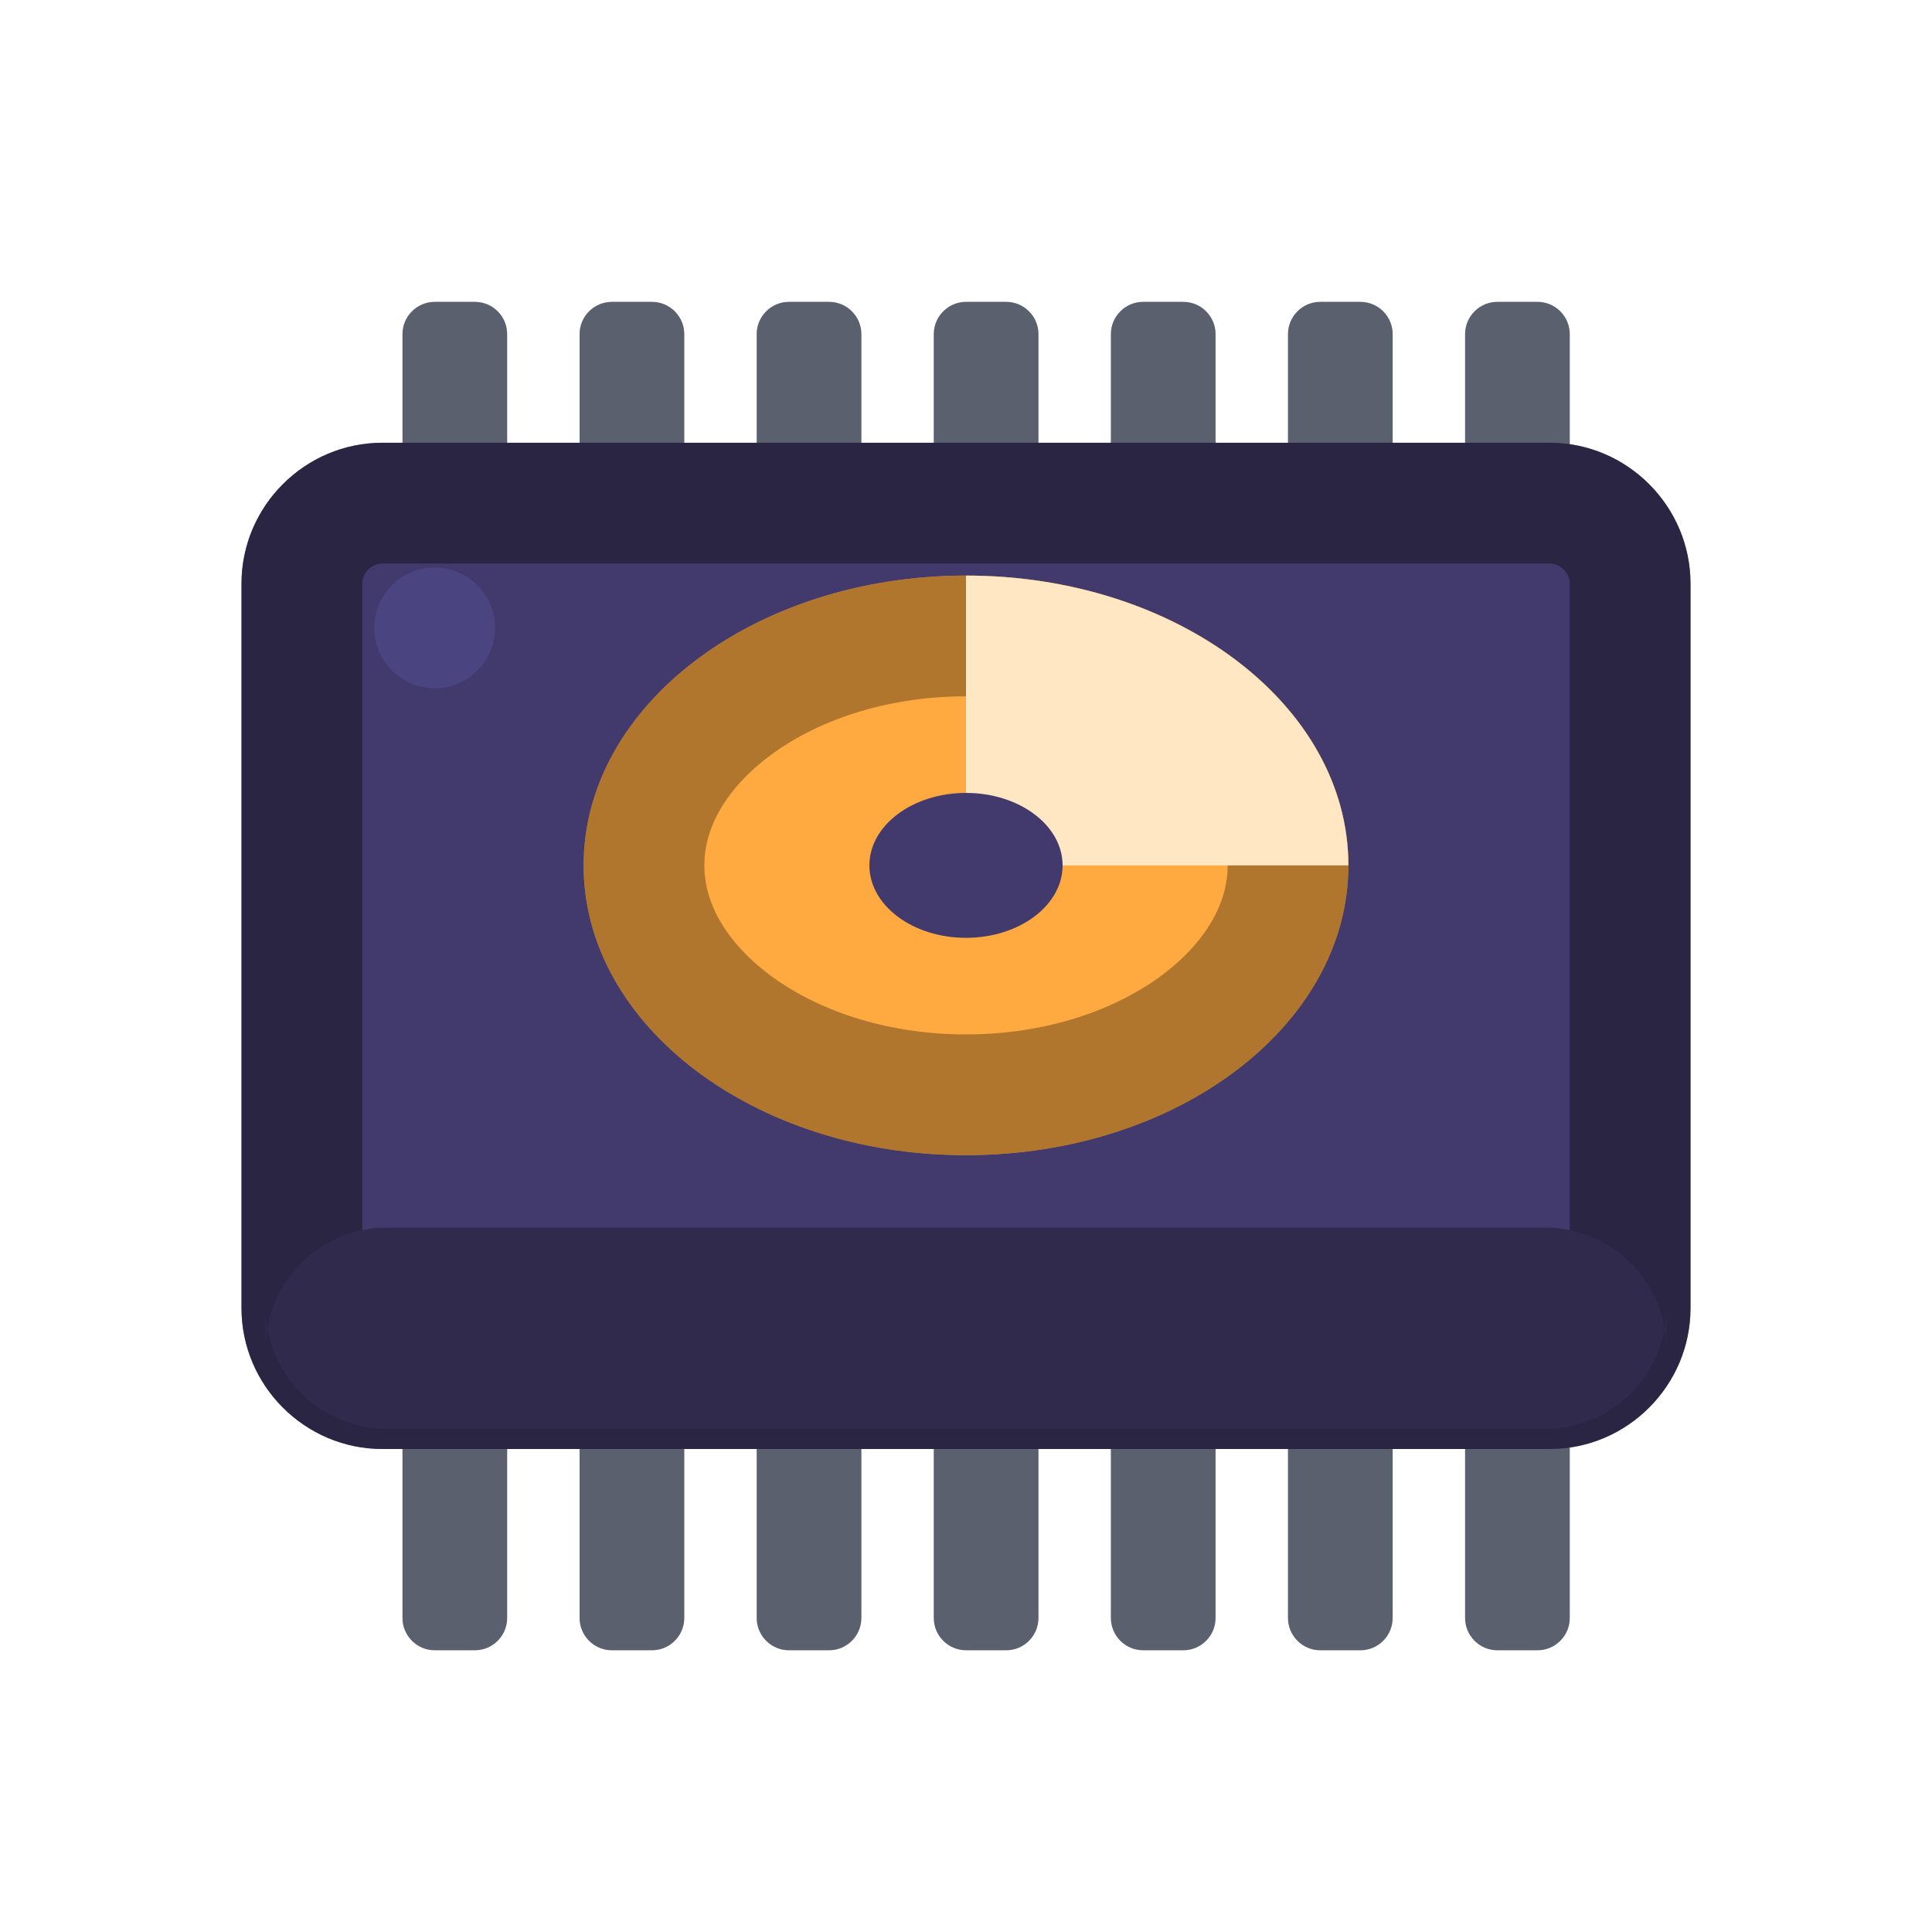
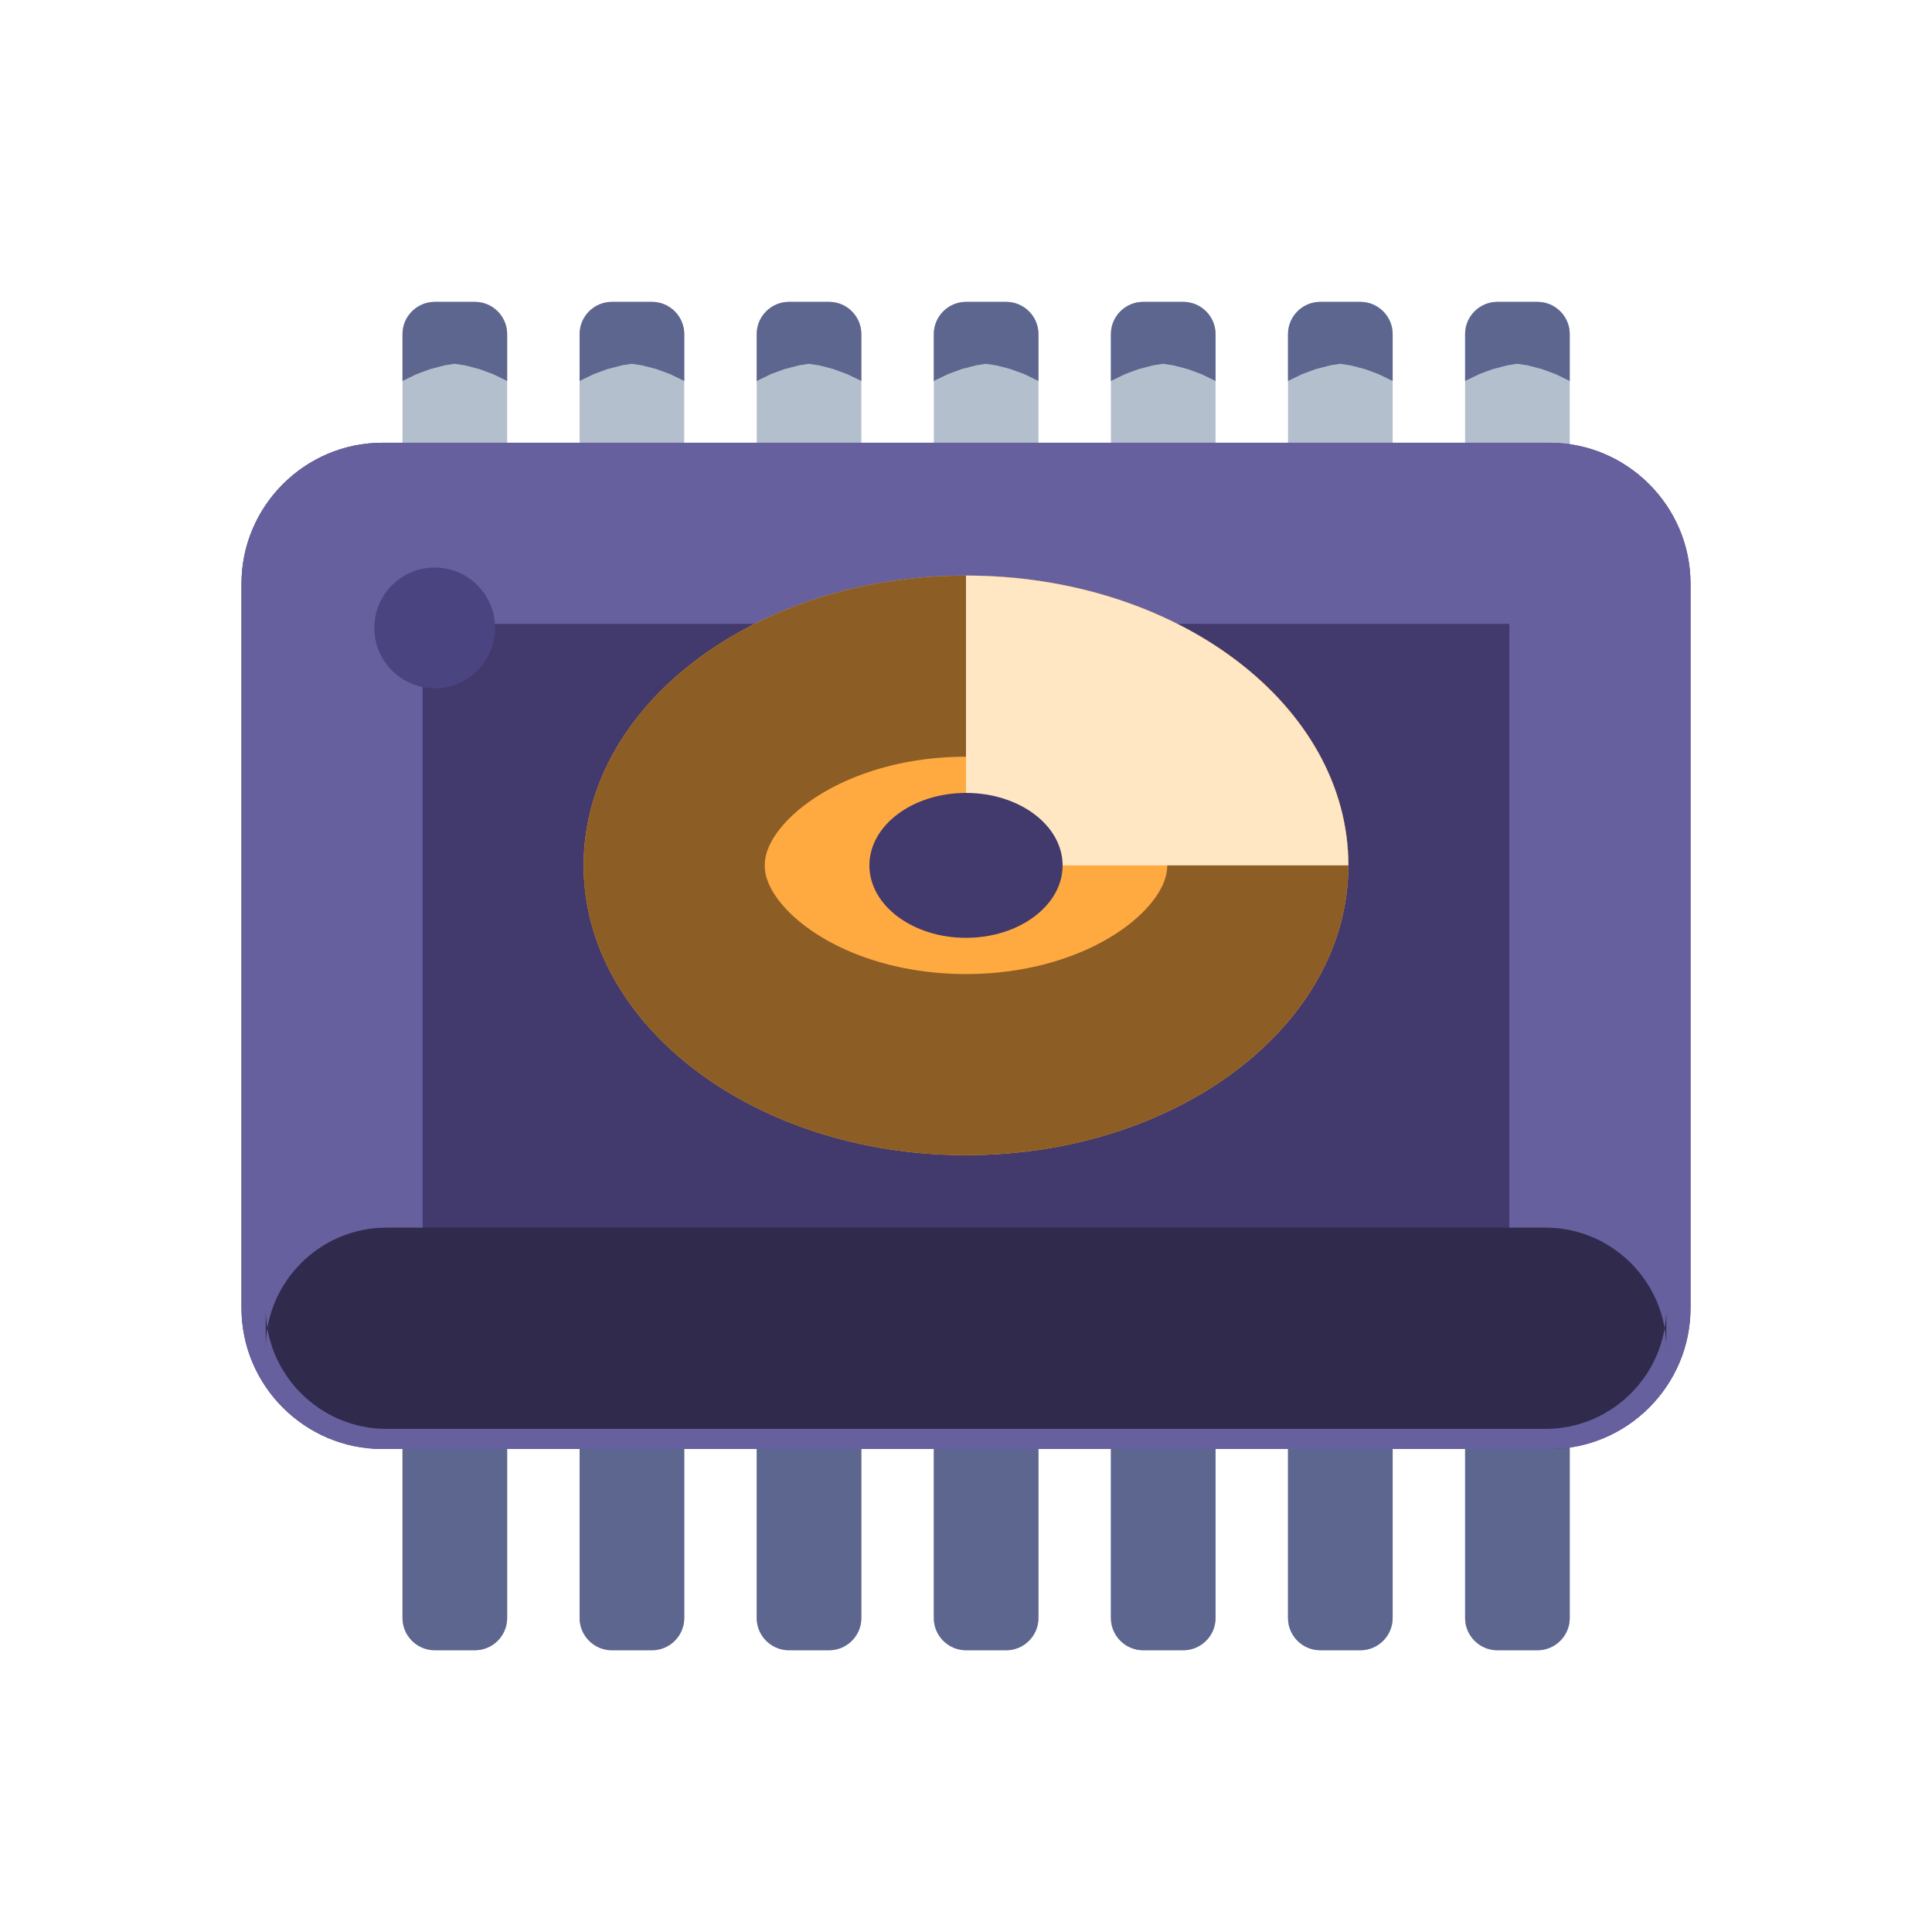
<svg xmlns="http://www.w3.org/2000/svg" viewBox="0 0 48 48" width="48" height="48">
  <defs>
    <clipPath id="e-ramdisk-16-c1">
      <path d="M10 8.3 C10 7.86 10.36 7.5 10.8 7.5 L11.8 7.5 C12.24 7.5 12.6 7.86 12.6 8.3 L12.6 12.7 C12.6 13.14 12.24 13.5 11.8 13.5 L10.8 13.5 C10.36 13.5 10 13.14 10 12.7 Z" clip-rule="evenodd" />
    </clipPath>
    <clipPath id="e-ramdisk-16-c2">
      <path d="M14.4 8.3 C14.4 7.86 14.76 7.5 15.2 7.5 L16.2 7.5 C16.64 7.5 17 7.86 17 8.3 L17 12.7 C17 13.14 16.64 13.5 16.2 13.5 L15.2 13.5 C14.76 13.5 14.4 13.14 14.4 12.7 Z" clip-rule="evenodd" />
    </clipPath>
    <clipPath id="e-ramdisk-16-c3">
      <path d="M18.8 8.3 C18.8 7.86 19.16 7.5 19.6 7.5 L20.6 7.5 C21.04 7.5 21.4 7.86 21.4 8.3 L21.4 12.7 C21.4 13.14 21.04 13.5 20.6 13.5 L19.6 13.5 C19.16 13.5 18.8 13.14 18.8 12.7 Z" clip-rule="evenodd" />
    </clipPath>
    <clipPath id="e-ramdisk-16-c4">
      <path d="M23.2 8.3 C23.2 7.86 23.56 7.5 24 7.5 L25 7.5 C25.44 7.5 25.8 7.86 25.8 8.3 L25.8 12.7 C25.8 13.14 25.44 13.5 25 13.5 L24 13.5 C23.56 13.5 23.2 13.14 23.2 12.7 Z" clip-rule="evenodd" />
    </clipPath>
    <clipPath id="e-ramdisk-16-c5">
      <path d="M27.6 8.3 C27.6 7.86 27.96 7.5 28.4 7.5 L29.4 7.5 C29.84 7.5 30.2 7.86 30.2 8.3 L30.2 12.7 C30.2 13.14 29.84 13.5 29.4 13.5 L28.4 13.5 C27.96 13.5 27.6 13.14 27.6 12.7 Z" clip-rule="evenodd" />
    </clipPath>
    <clipPath id="e-ramdisk-16-c6">
      <path d="M32 8.3 C32 7.86 32.36 7.5 32.8 7.5 L33.8 7.5 C34.24 7.5 34.6 7.86 34.6 8.3 L34.6 12.7 C34.6 13.14 34.24 13.5 33.8 13.5 L32.8 13.5 C32.36 13.5 32 13.14 32 12.7 Z" clip-rule="evenodd" />
    </clipPath>
    <clipPath id="e-ramdisk-16-c7">
      <path d="M36.4 8.3 C36.4 7.86 36.76 7.5 37.2 7.5 L38.2 7.5 C38.64 7.5 39 7.86 39 8.3 L39 12.7 C39 13.14 38.64 13.5 38.2 13.5 L37.2 13.5 C36.76 13.5 36.4 13.14 36.4 12.7 Z" clip-rule="evenodd" />
    </clipPath>
    <clipPath id="e-ramdisk-16-c8">
      <path d="M10 32.8 C10 32.36 10.36 32 10.8 32 L11.8 32 C12.24 32 12.6 32.36 12.6 32.8 L12.6 40.2 C12.6 40.64 12.24 41 11.8 41 L10.8 41 C10.36 41 10 40.64 10 40.2 Z" clip-rule="evenodd" />
    </clipPath>
    <clipPath id="e-ramdisk-16-c9">
      <path d="M14.4 32.8 C14.4 32.36 14.76 32 15.2 32 L16.2 32 C16.64 32 17 32.36 17 32.8 L17 40.2 C17 40.64 16.64 41 16.2 41 L15.2 41 C14.76 41 14.4 40.64 14.4 40.2 Z" clip-rule="evenodd" />
    </clipPath>
    <clipPath id="e-ramdisk-16-c10">
      <path d="M18.8 32.8 C18.8 32.36 19.16 32 19.6 32 L20.6 32 C21.04 32 21.4 32.36 21.4 32.8 L21.4 40.2 C21.4 40.64 21.04 41 20.6 41 L19.6 41 C19.16 41 18.8 40.64 18.8 40.2 Z" clip-rule="evenodd" />
    </clipPath>
    <clipPath id="e-ramdisk-16-c11">
      <path d="M23.2 32.8 C23.2 32.36 23.56 32 24 32 L25 32 C25.44 32 25.8 32.36 25.8 32.8 L25.8 40.2 C25.8 40.64 25.44 41 25 41 L24 41 C23.56 41 23.2 40.64 23.2 40.2 Z" clip-rule="evenodd" />
    </clipPath>
    <clipPath id="e-ramdisk-16-c12">
      <path d="M27.6 32.8 C27.6 32.36 27.96 32 28.4 32 L29.4 32 C29.84 32 30.2 32.36 30.2 32.8 L30.2 40.2 C30.2 40.64 29.84 41 29.4 41 L28.4 41 C27.96 41 27.6 40.64 27.6 40.2 Z" clip-rule="evenodd" />
    </clipPath>
    <clipPath id="e-ramdisk-16-c13">
      <path d="M32 32.8 C32 32.36 32.36 32 32.8 32 L33.8 32 C34.24 32 34.6 32.36 34.6 32.8 L34.6 40.2 C34.6 40.64 34.24 41 33.8 41 L32.8 41 C32.36 41 32 40.64 32 40.2 Z" clip-rule="evenodd" />
    </clipPath>
    <clipPath id="e-ramdisk-16-c14">
      <path d="M36.4 32.8 C36.4 32.36 36.76 32 37.2 32 L38.2 32 C38.64 32 39 32.36 39 32.8 L39 40.2 C39 40.64 38.64 41 38.2 41 L37.2 41 C36.76 41 36.4 40.64 36.4 40.2 Z" clip-rule="evenodd" />
    </clipPath>
    <clipPath id="e-ramdisk-16-c15">
      <path d="M6 14.5 C6 12.575 7.575 11 9.5 11 L38.5 11 C40.425 11 42 12.575 42 14.5 L42 32.5 C42 34.425 40.425 36 38.5 36 L9.5 36 C7.575 36 6 34.425 6 32.5 Z" clip-rule="evenodd" />
    </clipPath>
    <clipPath id="e-ramdisk-16-c16">
      <path d="M14.5 21.5 a9.5 7.2 0 1 0 19 0 a9.5 7.2 0 1 0 -19 0 Z" clip-rule="evenodd" />
    </clipPath>
  </defs>
  <path d="M10 8.3 C10 7.86 10.36 7.5 10.8 7.5 L11.8 7.5 C12.24 7.5 12.6 7.86 12.6 8.3 L12.6 12.7 C12.6 13.14 12.24 13.5 11.8 13.5 L10.8 13.5 C10.36 13.5 10 13.14 10 12.7 Z" fill="#b4bfce" fill-rule="evenodd" />
  <g clip-path="url(#e-ramdisk-16-c1)">
-     <path d="M10 8.3 C10 7.86 10.36 7.5 10.8 7.5 L11.8 7.5 C12.24 7.5 12.6 7.86 12.6 8.3 L12.6 12.7 C12.6 13.14 12.24 13.5 11.8 13.5 L10.8 13.5 C10.36 13.5 10 13.14 10 12.7 Z" fill="none" stroke="#1f2230" stroke-width="6" stroke-opacity="0.6" />
+     <path d="M10 8.3 C10 7.86 10.36 7.5 10.8 7.5 L11.8 7.5 C12.24 7.5 12.6 7.86 12.6 8.3 L12.6 12.7 C12.6 13.14 12.24 13.5 11.8 13.5 L10.8 13.5 C10.36 13.5 10 13.14 10 12.7 Z" fill="none" stroke="#5d668f" stroke-width="9" stroke-opacity="1" />
  </g>
  <path d="M14.4 8.3 C14.4 7.86 14.76 7.5 15.2 7.5 L16.2 7.5 C16.64 7.5 17 7.86 17 8.3 L17 12.7 C17 13.14 16.64 13.5 16.2 13.5 L15.2 13.5 C14.76 13.5 14.4 13.14 14.4 12.7 Z" fill="#b4bfce" fill-rule="evenodd" />
  <g clip-path="url(#e-ramdisk-16-c2)">
-     <path d="M14.4 8.3 C14.4 7.86 14.76 7.5 15.2 7.5 L16.2 7.5 C16.64 7.5 17 7.86 17 8.3 L17 12.7 C17 13.14 16.64 13.5 16.2 13.5 L15.2 13.5 C14.76 13.5 14.4 13.14 14.4 12.7 Z" fill="none" stroke="#1f2230" stroke-width="6" stroke-opacity="0.6" />
+     <path d="M14.4 8.3 C14.4 7.86 14.76 7.5 15.2 7.5 L16.2 7.5 C16.64 7.5 17 7.86 17 8.3 L17 12.7 C17 13.14 16.64 13.5 16.2 13.5 L15.2 13.5 C14.76 13.5 14.4 13.14 14.4 12.7 Z" fill="none" stroke="#5d668f" stroke-width="9" stroke-opacity="1" />
  </g>
  <path d="M18.8 8.3 C18.8 7.86 19.16 7.5 19.6 7.5 L20.6 7.5 C21.04 7.5 21.4 7.86 21.4 8.3 L21.4 12.7 C21.4 13.14 21.04 13.5 20.6 13.5 L19.6 13.5 C19.16 13.5 18.8 13.14 18.8 12.7 Z" fill="#b4bfce" fill-rule="evenodd" />
  <g clip-path="url(#e-ramdisk-16-c3)">
-     <path d="M18.8 8.3 C18.8 7.86 19.16 7.5 19.6 7.5 L20.6 7.5 C21.04 7.5 21.4 7.86 21.4 8.3 L21.4 12.7 C21.4 13.14 21.04 13.5 20.6 13.5 L19.6 13.5 C19.16 13.5 18.8 13.14 18.8 12.7 Z" fill="none" stroke="#1f2230" stroke-width="6" stroke-opacity="0.6" />
+     <path d="M18.8 8.3 C18.8 7.86 19.16 7.5 19.6 7.5 L20.6 7.5 C21.04 7.5 21.4 7.86 21.4 8.3 L21.4 12.7 C21.4 13.14 21.04 13.5 20.6 13.5 L19.6 13.5 C19.16 13.5 18.8 13.14 18.8 12.7 Z" fill="none" stroke="#5d668f" stroke-width="9" stroke-opacity="1" />
  </g>
  <path d="M23.2 8.3 C23.2 7.86 23.56 7.5 24 7.5 L25 7.5 C25.44 7.5 25.8 7.86 25.8 8.3 L25.8 12.7 C25.8 13.14 25.44 13.5 25 13.5 L24 13.5 C23.56 13.5 23.2 13.14 23.2 12.7 Z" fill="#b4bfce" fill-rule="evenodd" />
  <g clip-path="url(#e-ramdisk-16-c4)">
-     <path d="M23.2 8.3 C23.2 7.86 23.56 7.5 24 7.5 L25 7.5 C25.44 7.5 25.8 7.86 25.8 8.3 L25.8 12.7 C25.8 13.14 25.44 13.5 25 13.5 L24 13.5 C23.56 13.5 23.2 13.14 23.2 12.7 Z" fill="none" stroke="#1f2230" stroke-width="6" stroke-opacity="0.6" />
+     <path d="M23.2 8.3 C23.2 7.86 23.56 7.5 24 7.5 L25 7.5 C25.44 7.5 25.8 7.86 25.8 8.3 L25.8 12.7 C25.8 13.14 25.44 13.5 25 13.5 L24 13.5 C23.56 13.5 23.2 13.14 23.2 12.7 Z" fill="none" stroke="#5d668f" stroke-width="9" stroke-opacity="1" />
  </g>
  <path d="M27.6 8.3 C27.6 7.86 27.96 7.5 28.4 7.5 L29.4 7.5 C29.84 7.5 30.2 7.86 30.2 8.3 L30.2 12.7 C30.2 13.14 29.84 13.5 29.4 13.5 L28.4 13.5 C27.96 13.5 27.6 13.14 27.6 12.7 Z" fill="#b4bfce" fill-rule="evenodd" />
  <g clip-path="url(#e-ramdisk-16-c5)">
-     <path d="M27.6 8.3 C27.6 7.86 27.96 7.5 28.4 7.5 L29.4 7.5 C29.84 7.5 30.2 7.86 30.2 8.3 L30.2 12.7 C30.2 13.14 29.84 13.5 29.4 13.5 L28.4 13.5 C27.96 13.5 27.6 13.14 27.6 12.7 Z" fill="none" stroke="#1f2230" stroke-width="6" stroke-opacity="0.6" />
+     <path d="M27.6 8.3 C27.6 7.86 27.96 7.5 28.4 7.5 L29.4 7.5 C29.84 7.5 30.2 7.86 30.2 8.3 L30.2 12.7 C30.2 13.14 29.84 13.5 29.4 13.5 L28.4 13.5 C27.96 13.5 27.6 13.14 27.6 12.7 Z" fill="none" stroke="#5d668f" stroke-width="9" stroke-opacity="1" />
  </g>
  <path d="M32 8.3 C32 7.86 32.36 7.5 32.8 7.5 L33.8 7.5 C34.24 7.5 34.6 7.86 34.6 8.3 L34.6 12.7 C34.6 13.14 34.24 13.5 33.8 13.5 L32.8 13.5 C32.36 13.5 32 13.14 32 12.7 Z" fill="#b4bfce" fill-rule="evenodd" />
  <g clip-path="url(#e-ramdisk-16-c6)">
-     <path d="M32 8.3 C32 7.86 32.36 7.5 32.8 7.5 L33.8 7.5 C34.24 7.5 34.6 7.86 34.6 8.3 L34.6 12.7 C34.6 13.14 34.24 13.5 33.8 13.5 L32.8 13.5 C32.36 13.5 32 13.14 32 12.7 Z" fill="none" stroke="#1f2230" stroke-width="6" stroke-opacity="0.6" />
+     <path d="M32 8.3 C32 7.86 32.36 7.5 32.8 7.5 L33.8 7.5 C34.24 7.5 34.6 7.86 34.6 8.3 L34.6 12.7 C34.6 13.14 34.24 13.5 33.8 13.5 L32.8 13.5 C32.36 13.5 32 13.14 32 12.7 Z" fill="none" stroke="#5d668f" stroke-width="9" stroke-opacity="1" />
  </g>
  <path d="M36.4 8.3 C36.4 7.86 36.76 7.5 37.2 7.5 L38.2 7.5 C38.64 7.5 39 7.86 39 8.3 L39 12.7 C39 13.14 38.64 13.5 38.2 13.5 L37.2 13.5 C36.76 13.5 36.4 13.14 36.4 12.7 Z" fill="#b4bfce" fill-rule="evenodd" />
  <g clip-path="url(#e-ramdisk-16-c7)">
-     <path d="M36.4 8.3 C36.4 7.86 36.76 7.5 37.2 7.5 L38.2 7.5 C38.64 7.5 39 7.86 39 8.3 L39 12.7 C39 13.14 38.64 13.5 38.2 13.5 L37.2 13.5 C36.76 13.5 36.4 13.14 36.4 12.7 Z" fill="none" stroke="#1f2230" stroke-width="6" stroke-opacity="0.6" />
+     <path d="M36.4 8.3 C36.4 7.86 36.76 7.5 37.2 7.5 L38.2 7.5 C38.64 7.5 39 7.86 39 8.3 L39 12.7 C39 13.14 38.64 13.5 38.2 13.5 L37.2 13.5 C36.76 13.5 36.4 13.14 36.4 12.7 Z" fill="none" stroke="#5d668f" stroke-width="9" stroke-opacity="1" />
  </g>
  <path d="M10 32.8 C10 32.36 10.36 32 10.8 32 L11.8 32 C12.24 32 12.6 32.36 12.6 32.8 L12.6 40.2 C12.6 40.64 12.24 41 11.8 41 L10.8 41 C10.36 41 10 40.64 10 40.2 Z" fill="#b4bfce" fill-rule="evenodd" />
  <g clip-path="url(#e-ramdisk-16-c8)">
-     <path d="M10 32.8 C10 32.36 10.36 32 10.8 32 L11.8 32 C12.24 32 12.6 32.36 12.6 32.8 L12.6 40.2 C12.6 40.64 12.24 41 11.8 41 L10.8 41 C10.36 41 10 40.64 10 40.2 Z" fill="none" stroke="#1f2230" stroke-width="6" stroke-opacity="0.6" />
+     <path d="M10 32.8 C10 32.36 10.36 32 10.8 32 L11.8 32 C12.24 32 12.6 32.36 12.6 32.8 L12.6 40.2 C12.6 40.64 12.24 41 11.8 41 L10.8 41 C10.36 41 10 40.64 10 40.2 Z" fill="none" stroke="#5d668f" stroke-width="9" stroke-opacity="1" />
  </g>
  <path d="M14.4 32.8 C14.4 32.36 14.76 32 15.2 32 L16.2 32 C16.64 32 17 32.36 17 32.8 L17 40.2 C17 40.64 16.64 41 16.2 41 L15.2 41 C14.76 41 14.4 40.64 14.4 40.2 Z" fill="#b4bfce" fill-rule="evenodd" />
  <g clip-path="url(#e-ramdisk-16-c9)">
-     <path d="M14.4 32.8 C14.4 32.36 14.76 32 15.2 32 L16.2 32 C16.64 32 17 32.36 17 32.8 L17 40.2 C17 40.64 16.64 41 16.2 41 L15.2 41 C14.76 41 14.4 40.64 14.4 40.2 Z" fill="none" stroke="#1f2230" stroke-width="6" stroke-opacity="0.6" />
+     <path d="M14.4 32.8 C14.4 32.36 14.76 32 15.2 32 L16.2 32 C16.64 32 17 32.36 17 32.8 L17 40.2 C17 40.64 16.64 41 16.2 41 L15.2 41 C14.76 41 14.4 40.64 14.4 40.2 Z" fill="none" stroke="#5d668f" stroke-width="9" stroke-opacity="1" />
  </g>
  <path d="M18.8 32.8 C18.8 32.36 19.16 32 19.6 32 L20.6 32 C21.04 32 21.4 32.36 21.4 32.8 L21.4 40.2 C21.4 40.64 21.04 41 20.6 41 L19.6 41 C19.16 41 18.8 40.64 18.8 40.2 Z" fill="#b4bfce" fill-rule="evenodd" />
  <g clip-path="url(#e-ramdisk-16-c10)">
-     <path d="M18.8 32.8 C18.8 32.36 19.16 32 19.6 32 L20.6 32 C21.04 32 21.4 32.36 21.4 32.8 L21.4 40.2 C21.4 40.64 21.04 41 20.6 41 L19.6 41 C19.16 41 18.8 40.64 18.8 40.2 Z" fill="none" stroke="#1f2230" stroke-width="6" stroke-opacity="0.6" />
+     <path d="M18.8 32.8 C18.8 32.36 19.16 32 19.6 32 L20.6 32 C21.04 32 21.4 32.36 21.4 32.8 L21.4 40.2 C21.4 40.64 21.04 41 20.6 41 L19.6 41 C19.16 41 18.8 40.64 18.8 40.2 Z" fill="none" stroke="#5d668f" stroke-width="9" stroke-opacity="1" />
  </g>
  <path d="M23.2 32.8 C23.2 32.36 23.56 32 24 32 L25 32 C25.44 32 25.8 32.36 25.8 32.8 L25.8 40.2 C25.8 40.64 25.44 41 25 41 L24 41 C23.56 41 23.2 40.64 23.2 40.2 Z" fill="#b4bfce" fill-rule="evenodd" />
  <g clip-path="url(#e-ramdisk-16-c11)">
-     <path d="M23.2 32.8 C23.2 32.36 23.56 32 24 32 L25 32 C25.44 32 25.8 32.36 25.8 32.8 L25.8 40.2 C25.8 40.64 25.44 41 25 41 L24 41 C23.56 41 23.2 40.64 23.2 40.2 Z" fill="none" stroke="#1f2230" stroke-width="6" stroke-opacity="0.6" />
+     <path d="M23.2 32.8 C23.2 32.36 23.56 32 24 32 L25 32 C25.44 32 25.8 32.36 25.8 32.8 L25.8 40.2 C25.8 40.64 25.44 41 25 41 L24 41 C23.56 41 23.2 40.64 23.2 40.2 Z" fill="none" stroke="#5d668f" stroke-width="9" stroke-opacity="1" />
  </g>
  <path d="M27.6 32.8 C27.6 32.36 27.96 32 28.4 32 L29.4 32 C29.84 32 30.2 32.36 30.2 32.8 L30.2 40.2 C30.2 40.64 29.84 41 29.4 41 L28.4 41 C27.96 41 27.6 40.64 27.6 40.2 Z" fill="#b4bfce" fill-rule="evenodd" />
  <g clip-path="url(#e-ramdisk-16-c12)">
-     <path d="M27.6 32.8 C27.6 32.36 27.96 32 28.4 32 L29.4 32 C29.84 32 30.2 32.36 30.2 32.8 L30.2 40.2 C30.2 40.64 29.84 41 29.4 41 L28.4 41 C27.96 41 27.6 40.64 27.6 40.2 Z" fill="none" stroke="#1f2230" stroke-width="6" stroke-opacity="0.6" />
+     <path d="M27.6 32.8 C27.6 32.36 27.96 32 28.4 32 L29.4 32 C29.84 32 30.2 32.36 30.2 32.8 L30.2 40.2 C30.2 40.64 29.84 41 29.4 41 L28.4 41 C27.96 41 27.6 40.64 27.6 40.2 Z" fill="none" stroke="#5d668f" stroke-width="9" stroke-opacity="1" />
  </g>
  <path d="M32 32.8 C32 32.36 32.36 32 32.8 32 L33.8 32 C34.24 32 34.6 32.36 34.6 32.8 L34.6 40.2 C34.6 40.64 34.24 41 33.8 41 L32.8 41 C32.36 41 32 40.64 32 40.2 Z" fill="#b4bfce" fill-rule="evenodd" />
  <g clip-path="url(#e-ramdisk-16-c13)">
-     <path d="M32 32.8 C32 32.36 32.36 32 32.8 32 L33.8 32 C34.24 32 34.6 32.36 34.6 32.8 L34.6 40.2 C34.6 40.64 34.24 41 33.8 41 L32.8 41 C32.36 41 32 40.64 32 40.2 Z" fill="none" stroke="#1f2230" stroke-width="6" stroke-opacity="0.6" />
+     <path d="M32 32.8 C32 32.36 32.36 32 32.8 32 L33.8 32 C34.24 32 34.6 32.36 34.6 32.8 L34.6 40.2 C34.6 40.64 34.24 41 33.8 41 L32.8 41 C32.36 41 32 40.64 32 40.2 Z" fill="none" stroke="#5d668f" stroke-width="9" stroke-opacity="1" />
  </g>
  <path d="M36.4 32.8 C36.4 32.36 36.76 32 37.2 32 L38.2 32 C38.64 32 39 32.36 39 32.8 L39 40.2 C39 40.64 38.64 41 38.2 41 L37.2 41 C36.76 41 36.4 40.64 36.4 40.2 Z" fill="#b4bfce" fill-rule="evenodd" />
  <g clip-path="url(#e-ramdisk-16-c14)">
-     <path d="M36.4 32.8 C36.4 32.36 36.76 32 37.2 32 L38.2 32 C38.64 32 39 32.36 39 32.8 L39 40.2 C39 40.64 38.64 41 38.2 41 L37.2 41 C36.76 41 36.4 40.64 36.4 40.2 Z" fill="none" stroke="#1f2230" stroke-width="6" stroke-opacity="0.6" />
+     <path d="M36.4 32.8 C36.4 32.36 36.76 32 37.2 32 L38.2 32 C38.64 32 39 32.36 39 32.8 L39 40.2 C39 40.64 38.64 41 38.2 41 L37.2 41 C36.76 41 36.4 40.64 36.4 40.2 Z" fill="none" stroke="#5d668f" stroke-width="9" stroke-opacity="1" />
  </g>
  <path d="M6 14.5 C6 12.575 7.575 11 9.5 11 L38.5 11 C40.425 11 42 12.575 42 14.5 L42 32.5 C42 34.425 40.425 36 38.5 36 L9.5 36 C7.575 36 6 34.425 6 32.5 Z" fill="#42396c" fill-rule="evenodd" />
  <g clip-path="url(#e-ramdisk-16-c15)">
-     <path d="M6 14.5 C6 12.575 7.575 11 9.5 11 L38.5 11 C40.425 11 42 12.575 42 14.5 L42 32.5 C42 34.425 40.425 36 38.5 36 L9.5 36 C7.575 36 6 34.425 6 32.5 Z" fill="none" stroke="#1a1828" stroke-width="6" stroke-opacity="0.6" />
+     <path d="M6 14.5 C6 12.575 7.575 11 9.5 11 L38.5 11 C40.425 11 42 12.575 42 14.5 L42 32.5 C42 34.425 40.425 36 38.5 36 L9.5 36 C7.575 36 6 34.425 6 32.5 Z" fill="none" stroke="#67609f" stroke-width="9" stroke-opacity="1" />
  </g>
  <path d="M6.6 33.5 C6.6 31.85 7.95 30.5 9.6 30.5 L38.4 30.5 C40.05 30.5 41.4 31.85 41.4 33.5 L41.4 32.5 C41.4 34.15 40.05 35.5 38.4 35.5 L9.6 35.5 C7.95 35.5 6.6 34.15 6.6 32.5 Z" fill="#302a4d" fill-rule="evenodd" />
  <path d="M9.3 15.6 a1.5 1.5 0 1 0 3 0 a1.5 1.5 0 1 0 -3 0 Z" fill="#4a4580" fill-rule="evenodd" />
  <path d="M14.5 21.5 a9.5 7.2 0 1 0 19 0 a9.5 7.2 0 1 0 -19 0 Z" fill="#ffaa40" fill-rule="evenodd" />
  <g clip-path="url(#e-ramdisk-16-c16)">
-     <path d="M14.5 21.5 a9.5 7.2 0 1 0 19 0 a9.5 7.2 0 1 0 -19 0 Z" fill="none" stroke="#7d5422" stroke-width="6" stroke-opacity="0.6" />
+     <path d="M14.5 21.5 a9.5 7.2 0 1 0 19 0 a9.5 7.2 0 1 0 -19 0 Z" fill="none" stroke="#8c5e26" stroke-width="9" stroke-opacity="1" />
  </g>
  <path d="M24 21.5 L24 14.3 A9.5 7.2 0 0 1 33.5 21.5 Z" fill="#ffe7c4" fill-rule="evenodd" />
  <path d="M21.6 21.5 a2.4 1.8 0 1 0 4.8 0 a2.4 1.8 0 1 0 -4.8 0 Z" fill="#42396c" fill-rule="evenodd" />
</svg>
